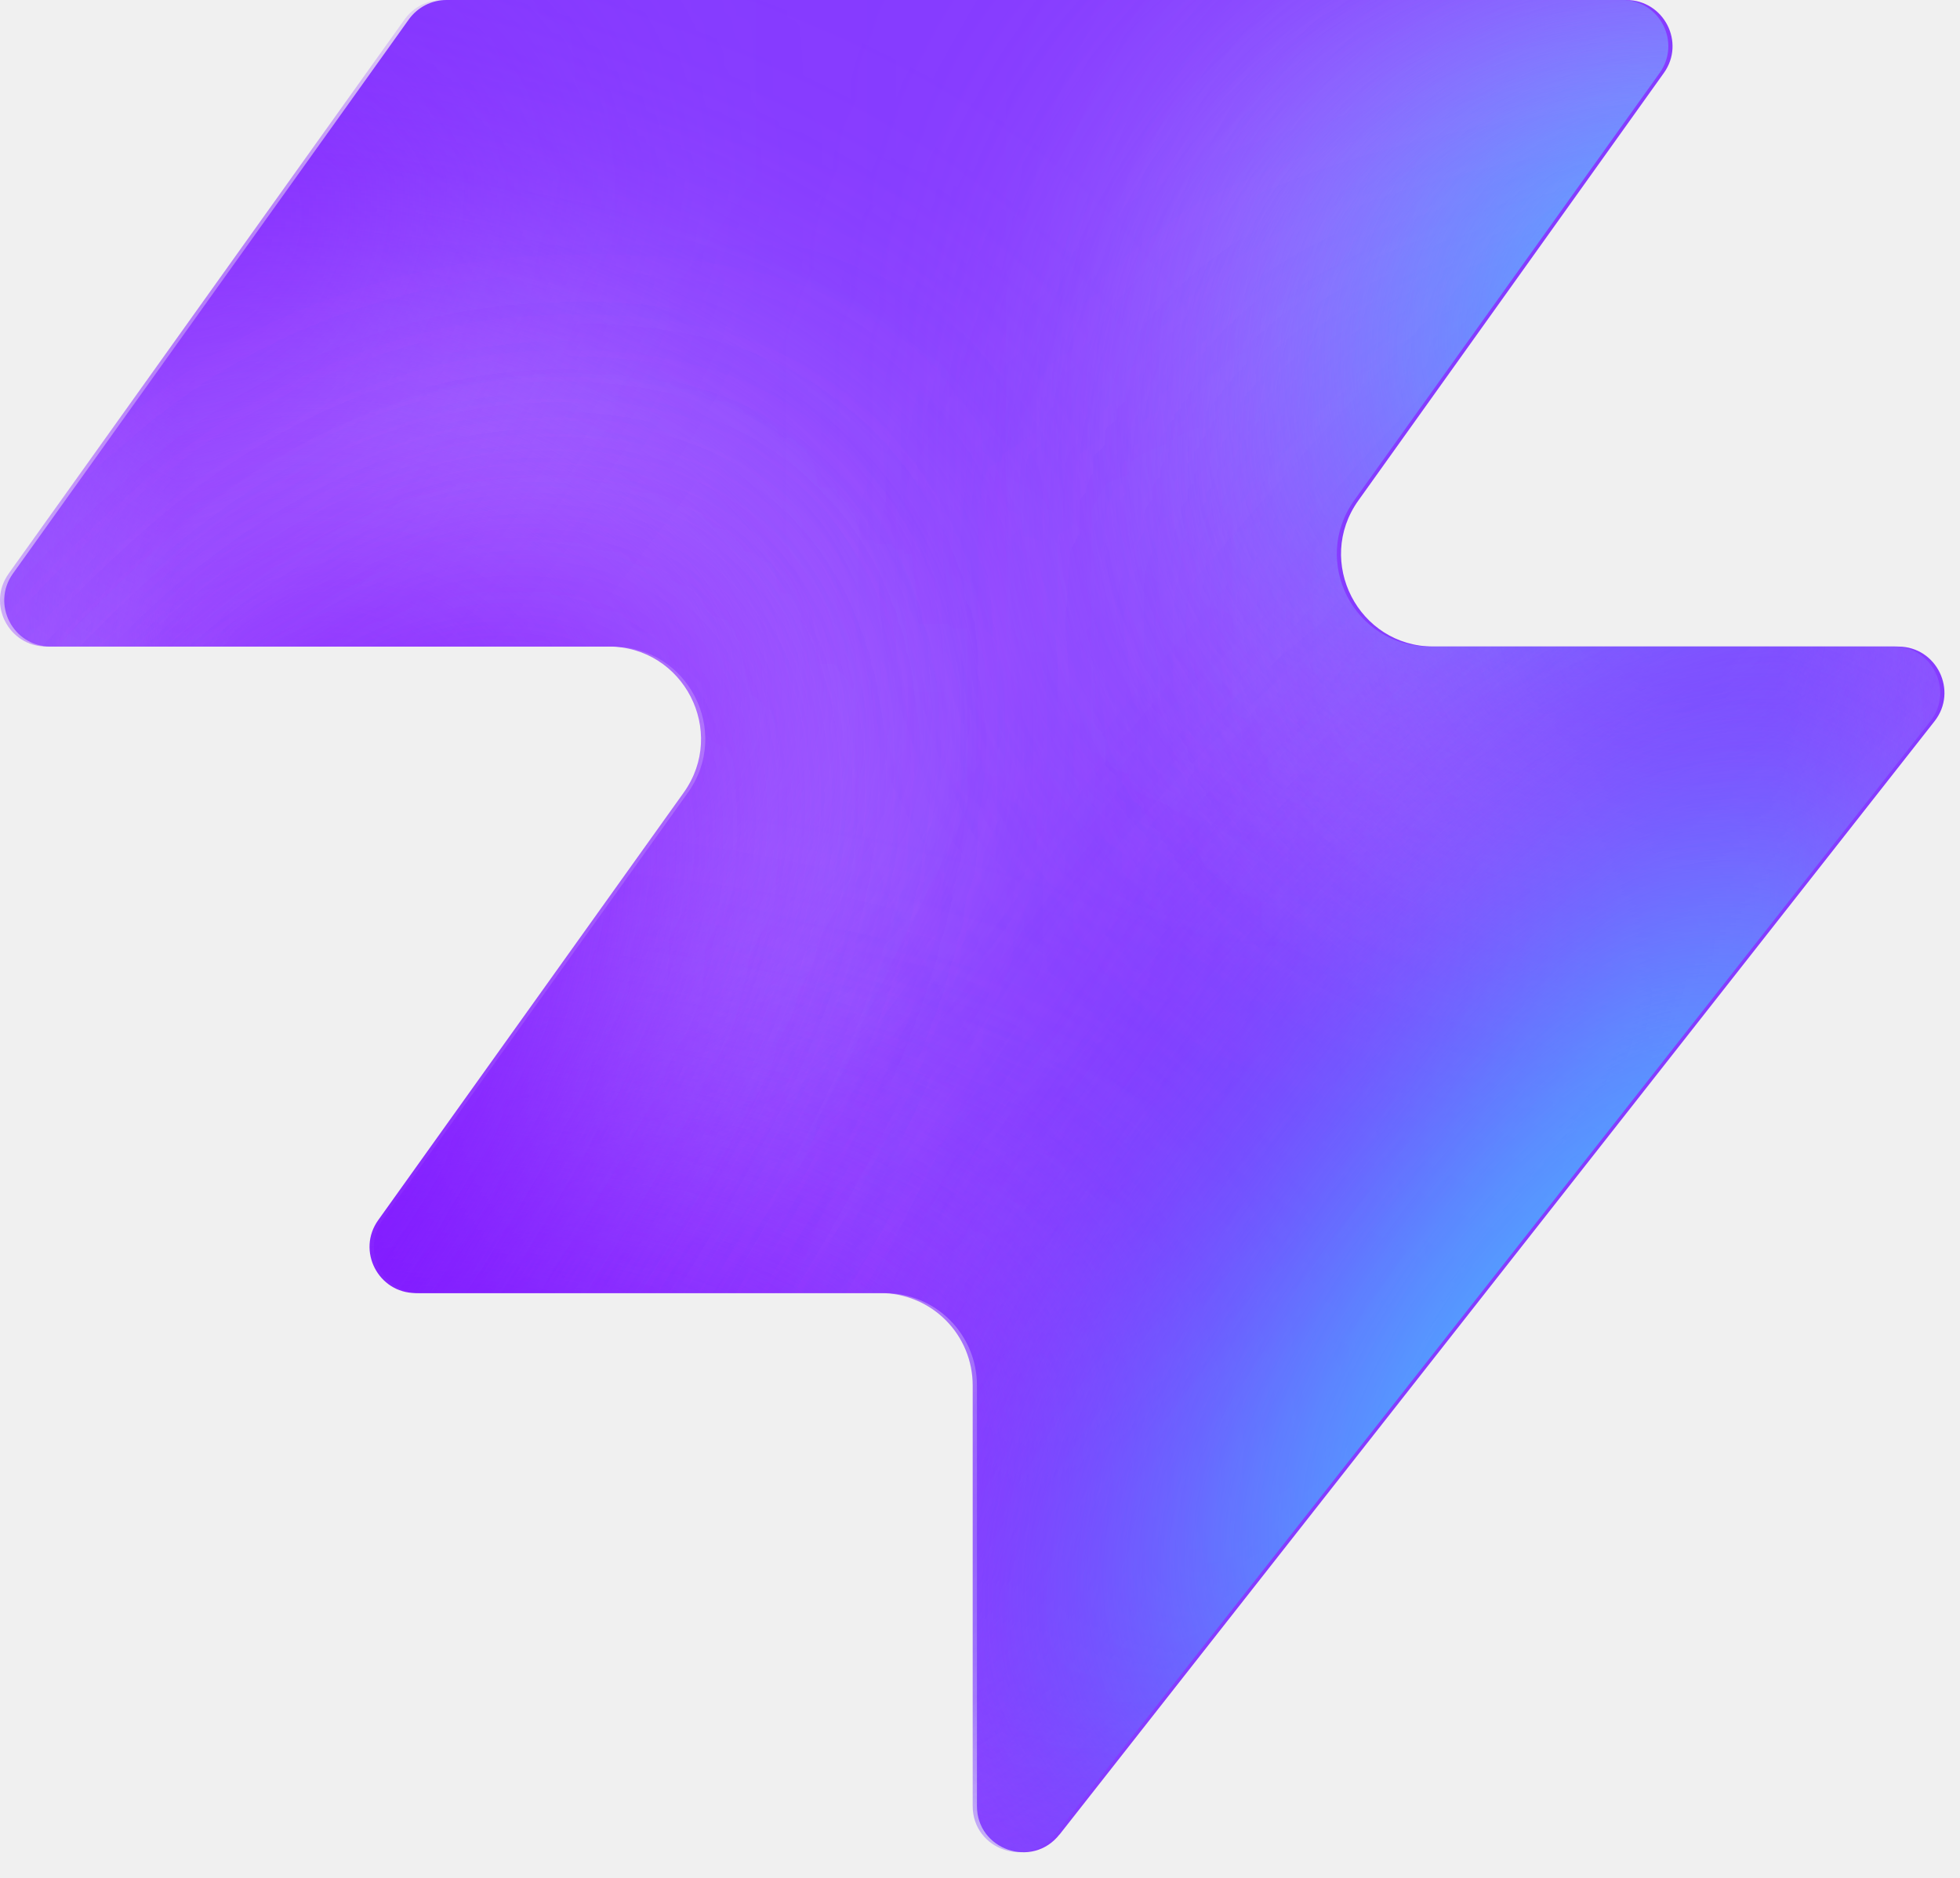
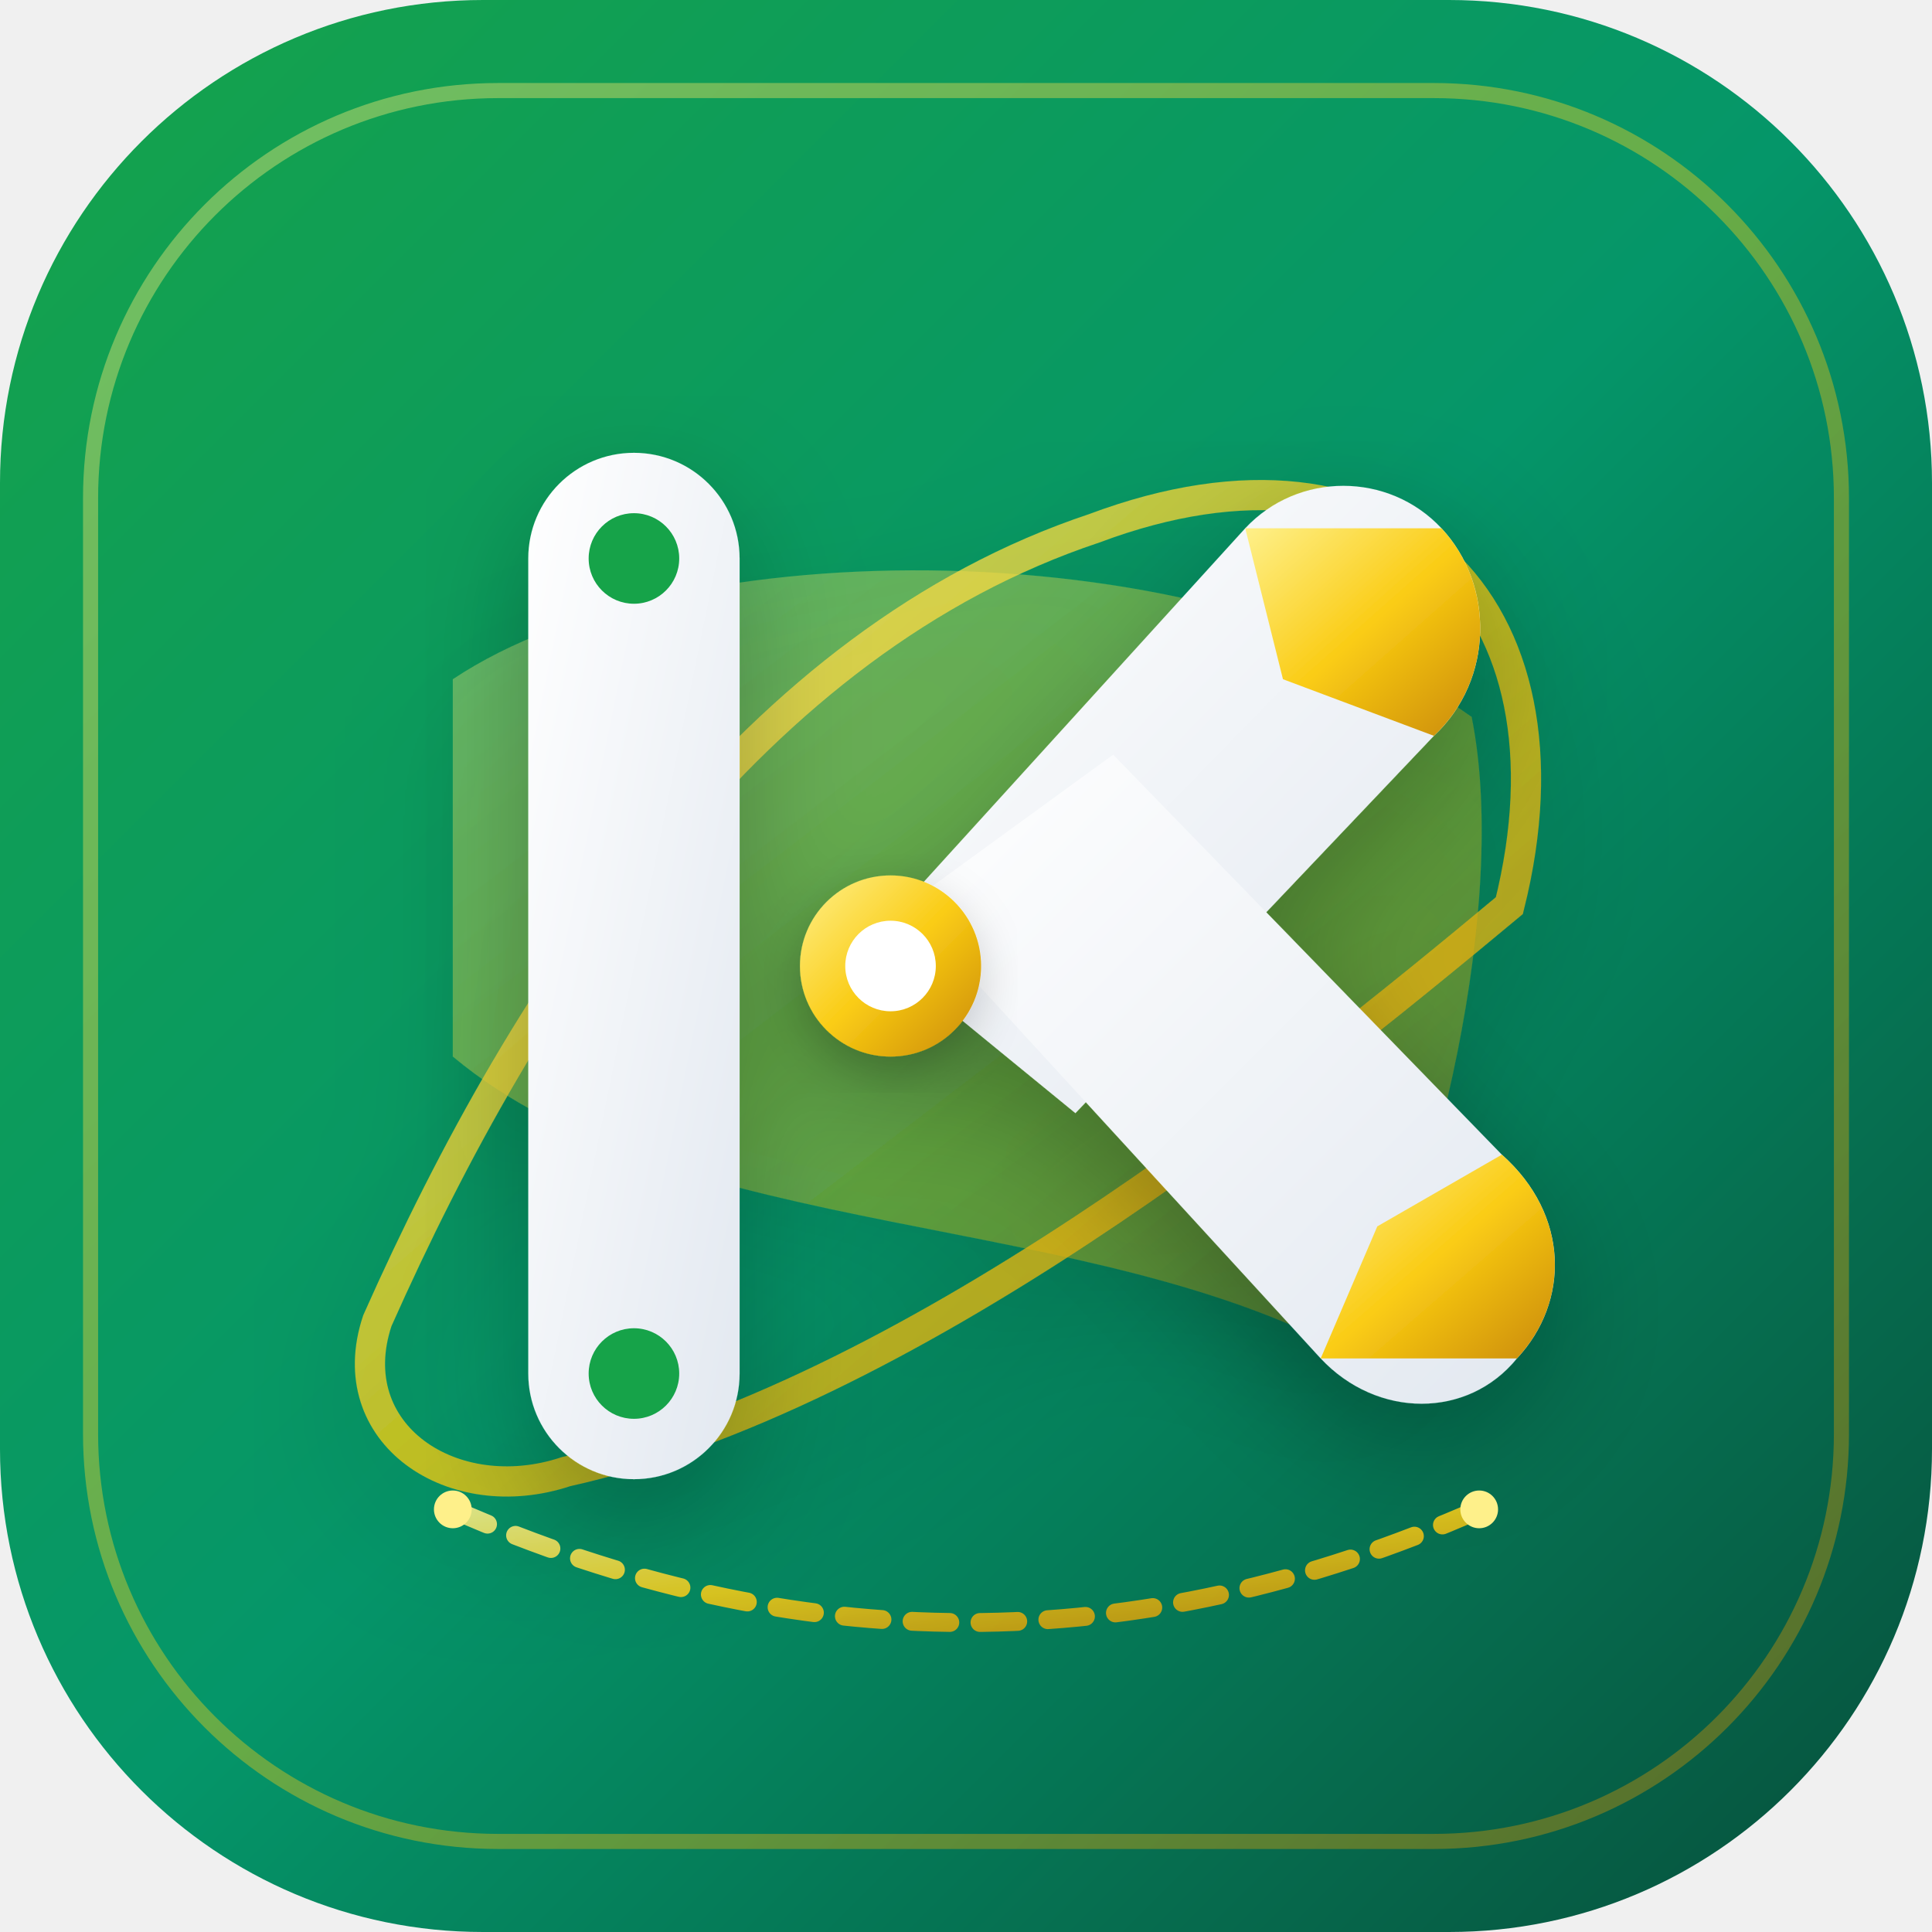
- <svg xmlns="http://www.w3.org/2000/svg" width="48" height="46" fill="none" viewBox="0 0 48 46">
-   <path fill="#863bff" d="M25.946 44.938c-.664.845-2.021.375-2.021-.698V33.937a2.26 2.26 0 0 0-2.262-2.262H10.287c-.92 0-1.456-1.04-.92-1.788l7.48-10.471c1.07-1.497 0-3.578-1.842-3.578H1.237c-.92 0-1.456-1.04-.92-1.788L10.013.474c.214-.297.556-.474.92-.474h28.894c.92 0 1.456 1.04.92 1.788l-7.48 10.471c-1.07 1.498 0 3.579 1.842 3.579h11.377c.943 0 1.473 1.088.89 1.83L25.947 44.94z" style="fill:#863bff;fill:color(display-p3 .525 .23 1);fill-opacity:1" />
-   <mask id="a" width="48" height="46" x="0" y="0" maskUnits="userSpaceOnUse" style="mask-type:alpha">
-     <path fill="#000" d="M25.842 44.938c-.664.844-2.021.375-2.021-.698V33.937a2.26 2.26 0 0 0-2.262-2.262H10.183c-.92 0-1.456-1.04-.92-1.788l7.48-10.471c1.07-1.498 0-3.579-1.842-3.579H1.133c-.92 0-1.456-1.04-.92-1.787L9.91.473c.214-.297.556-.474.92-.474h28.894c.92 0 1.456 1.04.92 1.788l-7.48 10.471c-1.07 1.498 0 3.578 1.842 3.578h11.377c.943 0 1.473 1.088.89 1.832L25.843 44.94z" style="fill:#000;fill-opacity:1" />
-   </mask>
-   <g mask="url(#a)">
-     <g filter="url(#b)">
-       <ellipse cx="5.508" cy="14.704" fill="#ede6ff" rx="5.508" ry="14.704" style="fill:#ede6ff;fill:color(display-p3 .927 .903 1);fill-opacity:1" transform="matrix(.00324 1 1 -.00324 -4.47 31.516)" />
-     </g>
-     <g filter="url(#c)">
-       <ellipse cx="10.399" cy="29.851" fill="#ede6ff" rx="10.399" ry="29.851" style="fill:#ede6ff;fill:color(display-p3 .927 .903 1);fill-opacity:1" transform="matrix(.00324 1 1 -.00324 -39.328 7.883)" />
-     </g>
-     <g filter="url(#d)">
-       <ellipse cx="5.508" cy="30.487" fill="#7e14ff" rx="5.508" ry="30.487" style="fill:#7e14ff;fill:color(display-p3 .492 .077 1);fill-opacity:1" transform="rotate(89.814 -25.913 -14.639)scale(1 -1)" />
-     </g>
-     <g filter="url(#e)">
-       <ellipse cx="5.508" cy="30.599" fill="#7e14ff" rx="5.508" ry="30.599" style="fill:#7e14ff;fill:color(display-p3 .492 .077 1);fill-opacity:1" transform="rotate(89.814 -32.644 -3.334)scale(1 -1)" />
-     </g>
-     <g filter="url(#f)">
-       <ellipse cx="5.508" cy="30.599" fill="#7e14ff" rx="5.508" ry="30.599" style="fill:#7e14ff;fill:color(display-p3 .492 .077 1);fill-opacity:1" transform="matrix(.00324 1 1 -.00324 -34.34 30.47)" />
-     </g>
-     <g filter="url(#g)">
-       <ellipse cx="14.072" cy="22.078" fill="#ede6ff" rx="14.072" ry="22.078" style="fill:#ede6ff;fill:color(display-p3 .927 .903 1);fill-opacity:1" transform="rotate(93.35 24.506 48.493)scale(-1 1)" />
-     </g>
-     <g filter="url(#h)">
-       <ellipse cx="3.47" cy="21.501" fill="#7e14ff" rx="3.47" ry="21.501" style="fill:#7e14ff;fill:color(display-p3 .492 .077 1);fill-opacity:1" transform="rotate(89.009 28.708 47.59)scale(-1 1)" />
-     </g>
-     <g filter="url(#i)">
-       <ellipse cx="3.47" cy="21.501" fill="#7e14ff" rx="3.47" ry="21.501" style="fill:#7e14ff;fill:color(display-p3 .492 .077 1);fill-opacity:1" transform="rotate(89.009 28.708 47.59)scale(-1 1)" />
-     </g>
-     <g filter="url(#j)">
-       <ellipse cx=".387" cy="8.972" fill="#7e14ff" rx="4.407" ry="29.108" style="fill:#7e14ff;fill:color(display-p3 .492 .077 1);fill-opacity:1" transform="rotate(39.51 .387 8.972)" />
-     </g>
-     <g filter="url(#k)">
-       <ellipse cx="47.523" cy="-6.092" fill="#7e14ff" rx="4.407" ry="29.108" style="fill:#7e14ff;fill:color(display-p3 .492 .077 1);fill-opacity:1" transform="rotate(37.892 47.523 -6.092)" />
-     </g>
-     <g filter="url(#l)">
-       <ellipse cx="41.412" cy="6.333" fill="#47bfff" rx="5.971" ry="9.665" style="fill:#47bfff;fill:color(display-p3 .28 .748 1);fill-opacity:1" transform="rotate(37.892 41.412 6.333)" />
-     </g>
-     <g filter="url(#m)">
-       <ellipse cx="-1.879" cy="38.332" fill="#7e14ff" rx="4.407" ry="29.108" style="fill:#7e14ff;fill:color(display-p3 .492 .077 1);fill-opacity:1" transform="rotate(37.892 -1.88 38.332)" />
-     </g>
-     <g filter="url(#n)">
-       <ellipse cx="-1.879" cy="38.332" fill="#7e14ff" rx="4.407" ry="29.108" style="fill:#7e14ff;fill:color(display-p3 .492 .077 1);fill-opacity:1" transform="rotate(37.892 -1.88 38.332)" />
-     </g>
-     <g filter="url(#o)">
-       <ellipse cx="35.651" cy="29.907" fill="#7e14ff" rx="4.407" ry="29.108" style="fill:#7e14ff;fill:color(display-p3 .492 .077 1);fill-opacity:1" transform="rotate(37.892 35.651 29.907)" />
-     </g>
-     <g filter="url(#p)">
-       <ellipse cx="38.418" cy="32.4" fill="#47bfff" rx="5.971" ry="15.297" style="fill:#47bfff;fill:color(display-p3 .28 .748 1);fill-opacity:1" transform="rotate(37.892 38.418 32.4)" />
-     </g>
-   </g>
+ <svg xmlns="http://www.w3.org/2000/svg" viewBox="0 0 512 512" width="100%" height="100%">
  <defs>
-     <filter id="b" width="60.045" height="41.654" x="-19.77" y="16.149" color-interpolation-filters="sRGB" filterUnits="userSpaceOnUse">
-       <feFlood flood-opacity="0" result="BackgroundImageFix" />
-       <feBlend in="SourceGraphic" in2="BackgroundImageFix" result="shape" />
-       <feGaussianBlur result="effect1_foregroundBlur_2002_17158" stdDeviation="7.659" />
+     <linearGradient id="bgGrad" x1="0%" y1="0%" x2="100%" y2="100%">
+       <stop offset="0%" stop-color="#16a34a" />
+       <stop offset="50%" stop-color="#059669" />
+       <stop offset="100%" stop-color="#064e3b" />
+     </linearGradient>
+     <linearGradient id="goldGrad" x1="0%" y1="0%" x2="100%" y2="100%">
+       <stop offset="0%" stop-color="#fef08a" />
+       <stop offset="50%" stop-color="#facc15" />
+       <stop offset="100%" stop-color="#ca8a04" />
+     </linearGradient>
+     <linearGradient id="foldGrad1" x1="0%" y1="0%" x2="100%" y2="100%">
+       <stop offset="0%" stop-color="#ffffff" />
+       <stop offset="100%" stop-color="#e2e8f0" />
+     </linearGradient>
+     <filter id="shadow" x="-10%" y="-10%" width="130%" height="130%">
+       <feDropShadow dx="0" dy="12" stdDeviation="16" flood-color="#000000" flood-opacity="0.25" />
    </filter>
-     <filter id="c" width="90.34" height="51.437" x="-54.613" y="-7.533" color-interpolation-filters="sRGB" filterUnits="userSpaceOnUse">
-       <feFlood flood-opacity="0" result="BackgroundImageFix" />
-       <feBlend in="SourceGraphic" in2="BackgroundImageFix" result="shape" />
-       <feGaussianBlur result="effect1_foregroundBlur_2002_17158" stdDeviation="7.659" />
-     </filter>
-     <filter id="d" width="79.355" height="29.4" x="-49.64" y="2.03" color-interpolation-filters="sRGB" filterUnits="userSpaceOnUse">
-       <feFlood flood-opacity="0" result="BackgroundImageFix" />
-       <feBlend in="SourceGraphic" in2="BackgroundImageFix" result="shape" />
-       <feGaussianBlur result="effect1_foregroundBlur_2002_17158" stdDeviation="4.596" />
-     </filter>
-     <filter id="e" width="79.579" height="29.4" x="-45.045" y="20.029" color-interpolation-filters="sRGB" filterUnits="userSpaceOnUse">
-       <feFlood flood-opacity="0" result="BackgroundImageFix" />
-       <feBlend in="SourceGraphic" in2="BackgroundImageFix" result="shape" />
-       <feGaussianBlur result="effect1_foregroundBlur_2002_17158" stdDeviation="4.596" />
-     </filter>
-     <filter id="f" width="79.579" height="29.4" x="-43.513" y="21.178" color-interpolation-filters="sRGB" filterUnits="userSpaceOnUse">
-       <feFlood flood-opacity="0" result="BackgroundImageFix" />
-       <feBlend in="SourceGraphic" in2="BackgroundImageFix" result="shape" />
-       <feGaussianBlur result="effect1_foregroundBlur_2002_17158" stdDeviation="4.596" />
-     </filter>
-     <filter id="g" width="74.749" height="58.852" x="15.756" y="-17.901" color-interpolation-filters="sRGB" filterUnits="userSpaceOnUse">
-       <feFlood flood-opacity="0" result="BackgroundImageFix" />
-       <feBlend in="SourceGraphic" in2="BackgroundImageFix" result="shape" />
-       <feGaussianBlur result="effect1_foregroundBlur_2002_17158" stdDeviation="7.659" />
-     </filter>
-     <filter id="h" width="61.377" height="25.362" x="23.548" y="2.284" color-interpolation-filters="sRGB" filterUnits="userSpaceOnUse">
-       <feFlood flood-opacity="0" result="BackgroundImageFix" />
-       <feBlend in="SourceGraphic" in2="BackgroundImageFix" result="shape" />
-       <feGaussianBlur result="effect1_foregroundBlur_2002_17158" stdDeviation="4.596" />
-     </filter>
-     <filter id="i" width="61.377" height="25.362" x="23.548" y="2.284" color-interpolation-filters="sRGB" filterUnits="userSpaceOnUse">
-       <feFlood flood-opacity="0" result="BackgroundImageFix" />
-       <feBlend in="SourceGraphic" in2="BackgroundImageFix" result="shape" />
-       <feGaussianBlur result="effect1_foregroundBlur_2002_17158" stdDeviation="4.596" />
-     </filter>
-     <filter id="j" width="56.045" height="63.649" x="-27.636" y="-22.853" color-interpolation-filters="sRGB" filterUnits="userSpaceOnUse">
-       <feFlood flood-opacity="0" result="BackgroundImageFix" />
-       <feBlend in="SourceGraphic" in2="BackgroundImageFix" result="shape" />
-       <feGaussianBlur result="effect1_foregroundBlur_2002_17158" stdDeviation="4.596" />
-     </filter>
-     <filter id="k" width="54.814" height="64.646" x="20.116" y="-38.415" color-interpolation-filters="sRGB" filterUnits="userSpaceOnUse">
-       <feFlood flood-opacity="0" result="BackgroundImageFix" />
-       <feBlend in="SourceGraphic" in2="BackgroundImageFix" result="shape" />
-       <feGaussianBlur result="effect1_foregroundBlur_2002_17158" stdDeviation="4.596" />
-     </filter>
-     <filter id="l" width="33.541" height="35.313" x="24.641" y="-11.323" color-interpolation-filters="sRGB" filterUnits="userSpaceOnUse">
-       <feFlood flood-opacity="0" result="BackgroundImageFix" />
-       <feBlend in="SourceGraphic" in2="BackgroundImageFix" result="shape" />
-       <feGaussianBlur result="effect1_foregroundBlur_2002_17158" stdDeviation="4.596" />
-     </filter>
-     <filter id="m" width="54.814" height="64.646" x="-29.286" y="6.009" color-interpolation-filters="sRGB" filterUnits="userSpaceOnUse">
-       <feFlood flood-opacity="0" result="BackgroundImageFix" />
-       <feBlend in="SourceGraphic" in2="BackgroundImageFix" result="shape" />
-       <feGaussianBlur result="effect1_foregroundBlur_2002_17158" stdDeviation="4.596" />
-     </filter>
-     <filter id="n" width="54.814" height="64.646" x="-29.286" y="6.009" color-interpolation-filters="sRGB" filterUnits="userSpaceOnUse">
-       <feFlood flood-opacity="0" result="BackgroundImageFix" />
-       <feBlend in="SourceGraphic" in2="BackgroundImageFix" result="shape" />
-       <feGaussianBlur result="effect1_foregroundBlur_2002_17158" stdDeviation="4.596" />
-     </filter>
-     <filter id="o" width="54.814" height="64.646" x="8.244" y="-2.416" color-interpolation-filters="sRGB" filterUnits="userSpaceOnUse">
-       <feFlood flood-opacity="0" result="BackgroundImageFix" />
-       <feBlend in="SourceGraphic" in2="BackgroundImageFix" result="shape" />
-       <feGaussianBlur result="effect1_foregroundBlur_2002_17158" stdDeviation="4.596" />
-     </filter>
-     <filter id="p" width="39.409" height="43.623" x="18.713" y="10.588" color-interpolation-filters="sRGB" filterUnits="userSpaceOnUse">
-       <feFlood flood-opacity="0" result="BackgroundImageFix" />
-       <feBlend in="SourceGraphic" in2="BackgroundImageFix" result="shape" />
-       <feGaussianBlur result="effect1_foregroundBlur_2002_17158" stdDeviation="4.596" />
+     <filter id="innerGlow" x="-20%" y="-20%" width="140%" height="140%">
+       <feDropShadow dx="0" dy="4" stdDeviation="6" flood-color="#000000" flood-opacity="0.18" />
    </filter>
  </defs>
+   <rect width="512" height="512" rx="128" fill="url(#bgGrad)" />
+   <rect x="24" y="24" width="464" height="464" rx="108" fill="none" stroke="url(#goldGrad)" stroke-width="4" stroke-opacity="0.4" />
+   <g filter="url(#shadow)">
+     <path d="M120 180 C 180 140, 320 140, 390 190 C 400 240, 380 320, 360 360 C 290 320, 180 330, 120 280 Z" fill="url(#goldGrad)" opacity="0.35" />
+     <path d="M100 350 C 140 260, 200 170, 290 140 C 370 110, 420 160, 400 240 C 340 290, 240 370, 150 390 C 120 400, 90 380, 100 350 Z" fill="none" stroke="url(#goldGrad)" stroke-width="8" stroke-linecap="round" opacity="0.75" />
+   </g>
+   <g filter="url(#shadow)">
+     <rect x="140" y="120" width="56" height="272" rx="28" fill="url(#foldGrad1)" />
+     <circle cx="168" cy="148" r="12" fill="#16a34a" />
+     <circle cx="168" cy="364" r="12" fill="#16a34a" />
+     <path d="M 230 250 L 330 140 C 344 125, 368 125, 382 140 C 396 155, 396 180, 380 195 L 285 295 Z" fill="url(#foldGrad1)" />
+     <path d="M 330 140 L 382 140 C 396 155, 396 180, 380 195 L 340 180 Z" fill="url(#goldGrad)" />
+     <path d="M 240 240 L 350 360 C 365 376, 389 376, 402 360 C 416 345, 416 322, 398 306 L 295 200 Z" fill="url(#foldGrad1)" />
+     <path d="M 350 360 L 402 360 C 416 345, 416 322, 398 306 L 365 325 Z" fill="url(#goldGrad)" />
+     <circle cx="236" cy="256" r="24" fill="url(#goldGrad)" filter="url(#innerGlow)" />
+     <circle cx="236" cy="256" r="12" fill="#ffffff" />
+   </g>
+   <path d="M 120 400 Q 256 460 392 400" fill="none" stroke="url(#goldGrad)" stroke-width="5" stroke-dasharray="10 8" stroke-linecap="round" opacity="0.85" />
+   <circle cx="120" cy="400" r="5" fill="#fef08a" />
+   <circle cx="392" cy="400" r="5" fill="#fef08a" />
</svg>
